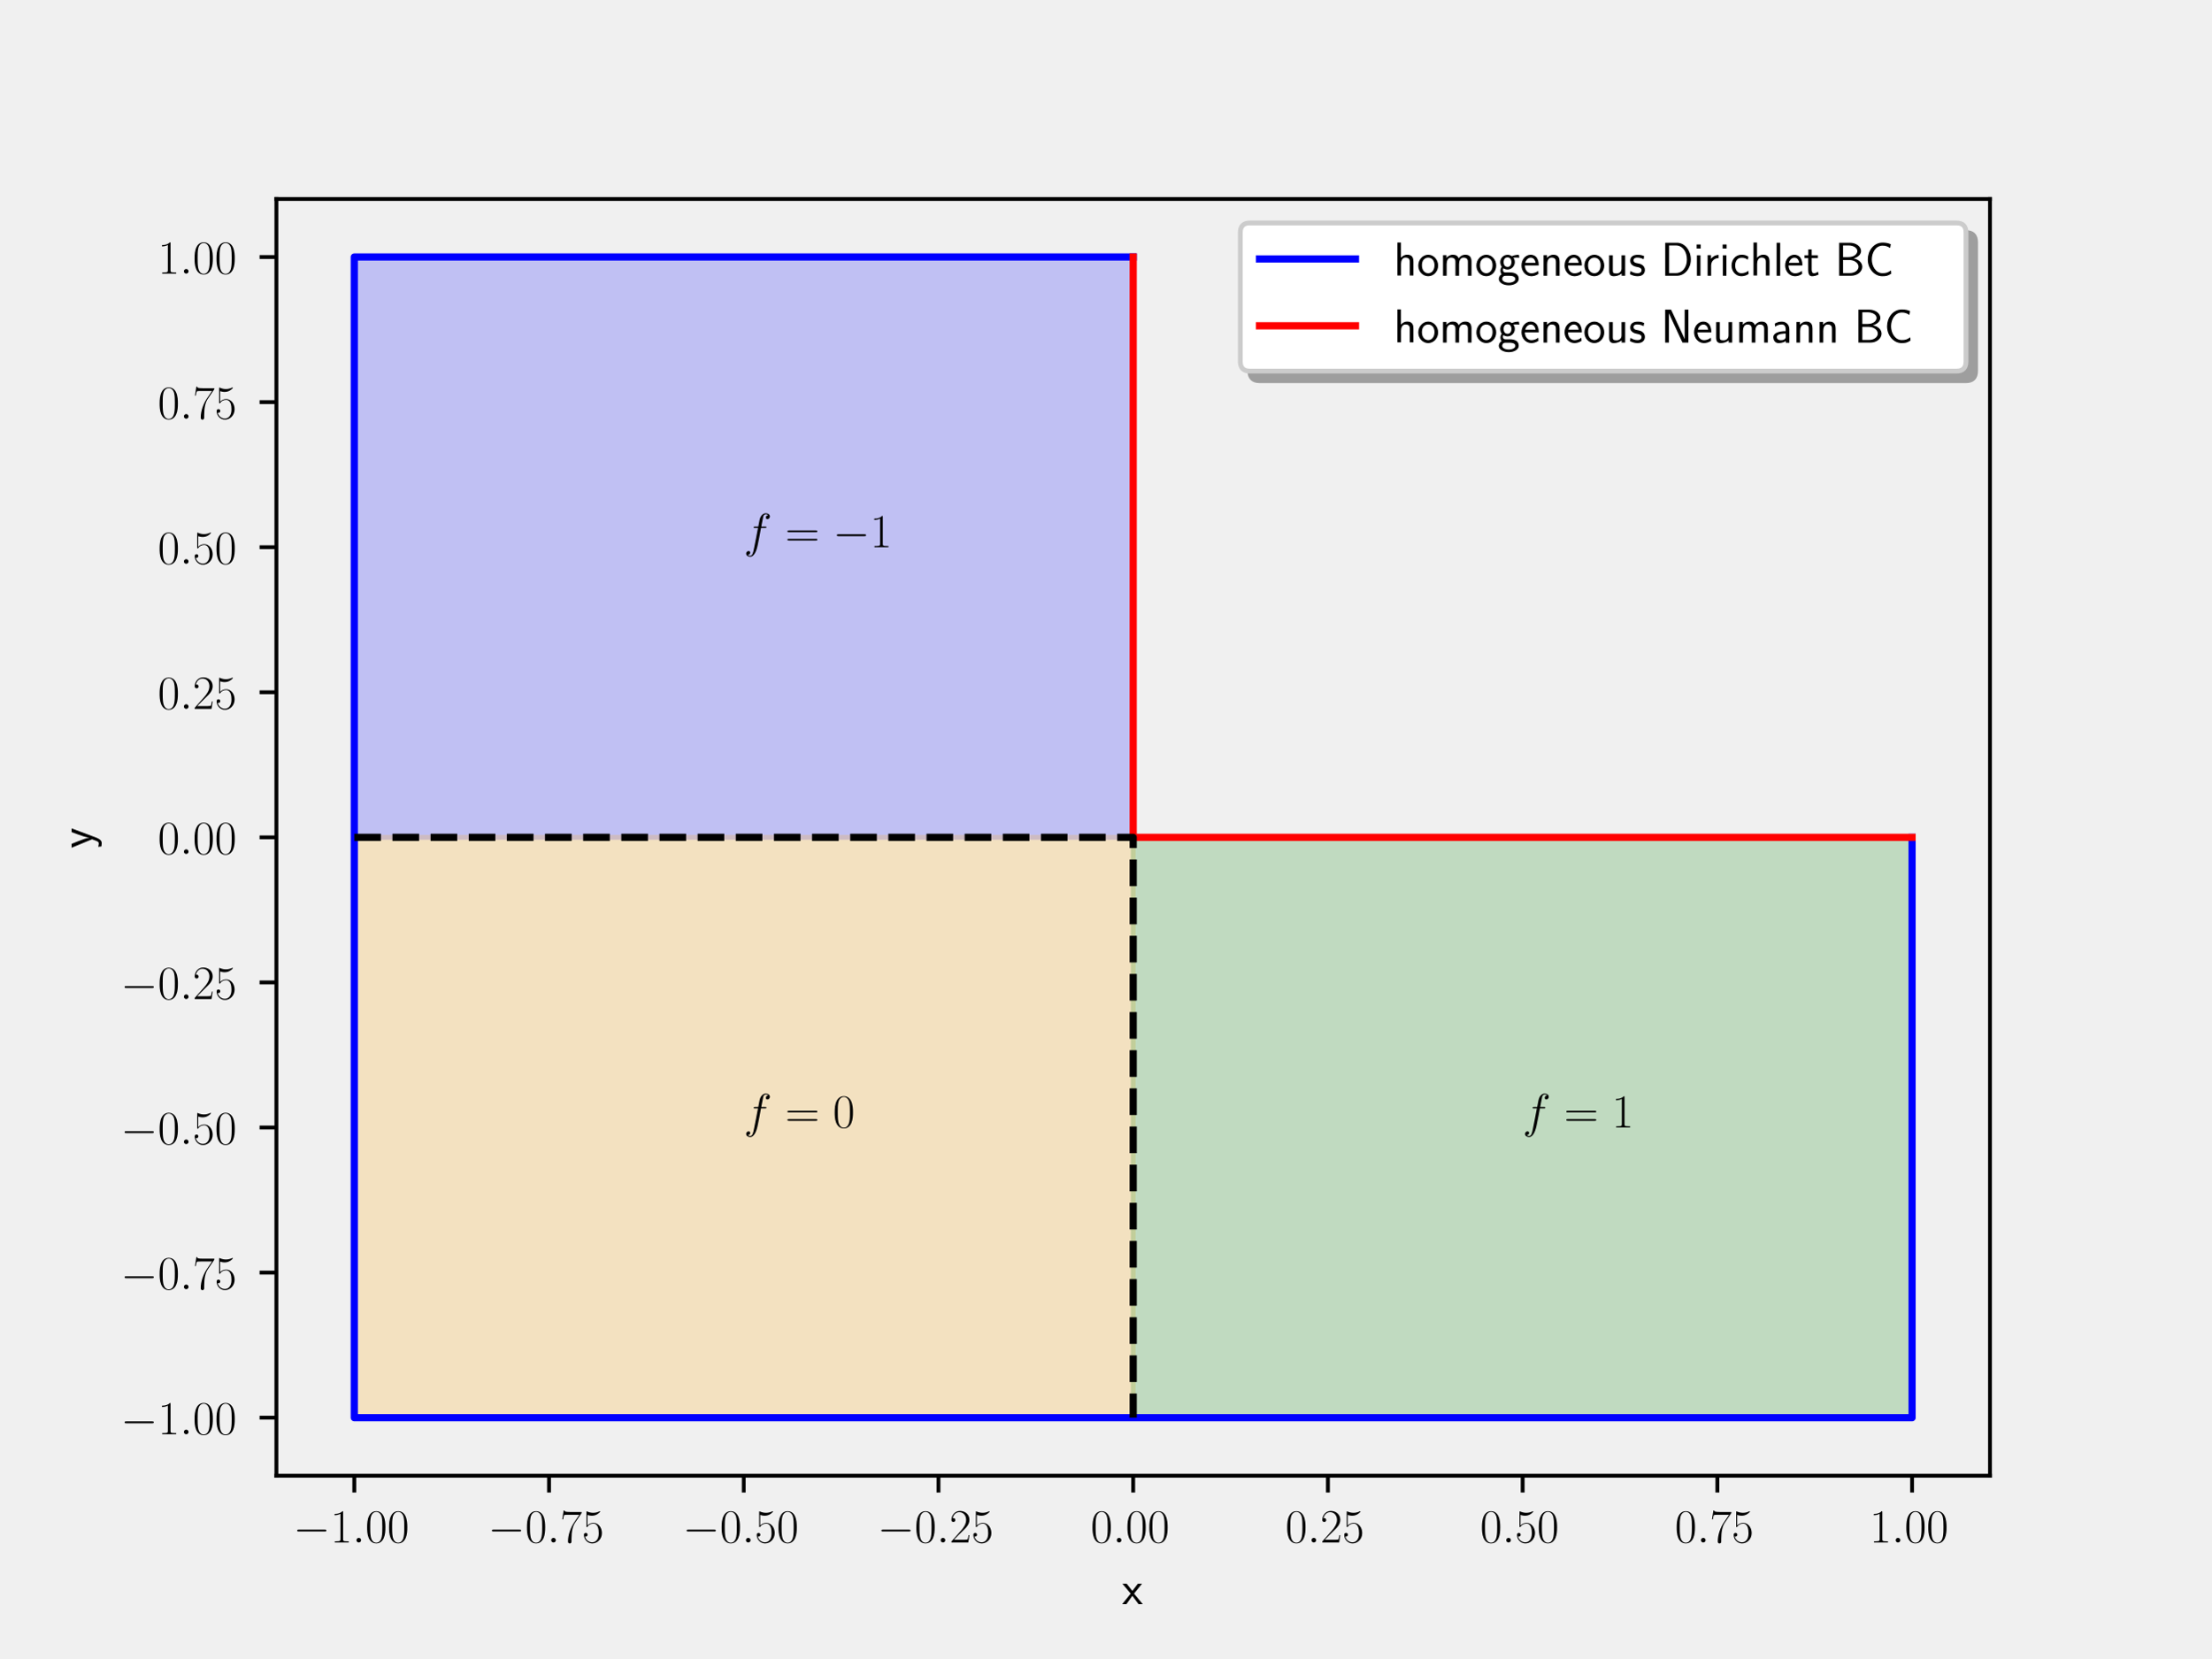
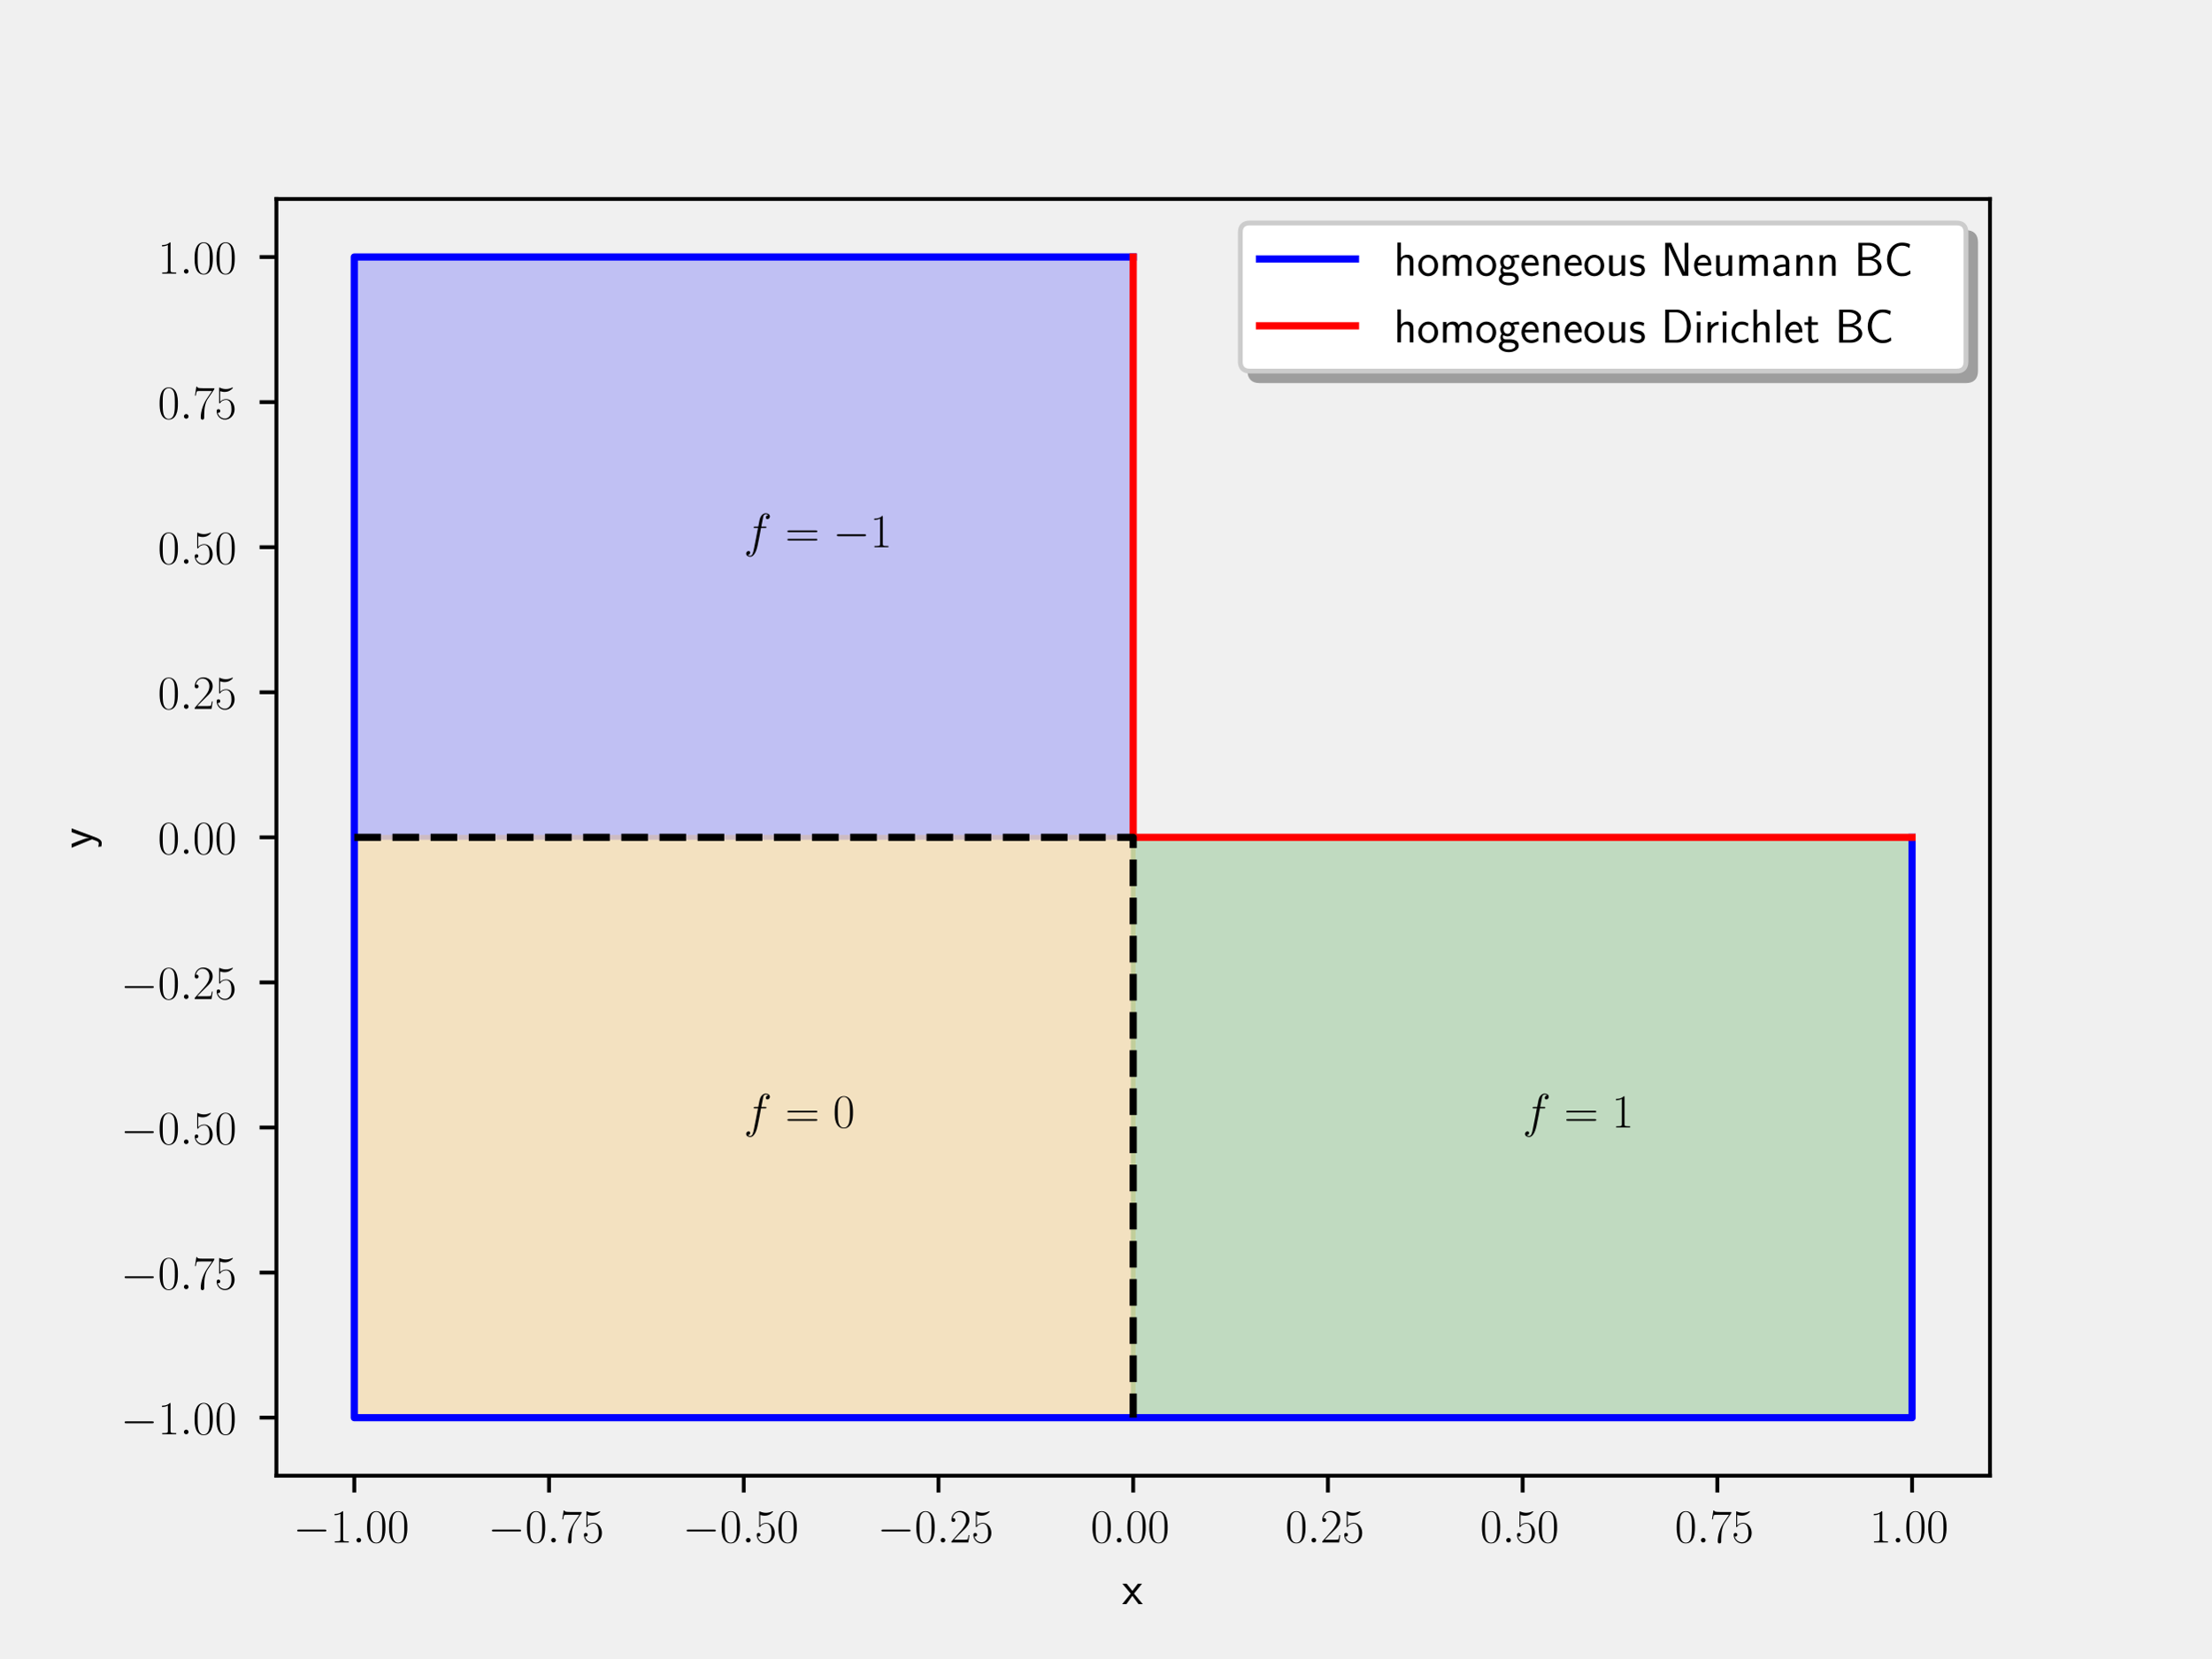
<svg xmlns="http://www.w3.org/2000/svg" xmlns:xlink="http://www.w3.org/1999/xlink" height="345.6pt" version="1.1" viewBox="0 0 460.8 345.6" width="460.8pt">
  <defs>
    <style type="text/css">
*{stroke-linecap:butt;stroke-linejoin:round;}
  </style>
  </defs>
  <g id="figure_1">
    <g id="patch_1">
      <path d="M 0 345.6  L 460.8 345.6  L 460.8 0  L 0 0  z " style="fill:none;" />
    </g>
    <g id="axes_1">
      <g id="patch_2">
        <path d="M 57.6 307.584  L 414.72 307.584  L 414.72 41.472  L 57.6 41.472  z " style="fill:none;" />
      </g>
      <g id="patch_3">
-         <path clip-path="url(#pf3ccd72ac3)" d="M 73.833 174.528  L 73.833 53.568  L 236.16 53.568  L 236.16 174.528  z " style="fill:#0000ff;opacity:0.2;stroke:#0000ff;stroke-linejoin:miter;" />
+         <path clip-path="url(#p05f951694f)" d="M 73.833 174.528  L 73.833 53.568  L 236.16 53.568  L 236.16 174.528  z " style="fill:#0000ff;opacity:0.2;stroke:#0000ff;stroke-linejoin:miter;" />
      </g>
      <g id="patch_4">
-         <path clip-path="url(#pf3ccd72ac3)" d="M 73.833 295.488  L 73.833 174.528  L 236.16 174.528  L 236.16 295.488  z " style="fill:#ffa500;opacity:0.2;stroke:#ffa500;stroke-linejoin:miter;" />
+         <path clip-path="url(#p05f951694f)" d="M 73.833 295.488  L 73.833 174.528  L 236.16 174.528  L 236.16 295.488  z " style="fill:#ffa500;opacity:0.2;stroke:#ffa500;stroke-linejoin:miter;" />
      </g>
      <g id="patch_5">
-         <path clip-path="url(#pf3ccd72ac3)" d="M 236.16 295.488  L 236.16 174.528  L 398.487 174.528  L 398.487 295.488  z " style="fill:#008000;opacity:0.2;stroke:#008000;stroke-linejoin:miter;" />
+         <path clip-path="url(#p05f951694f)" d="M 236.16 295.488  L 236.16 174.528  L 398.487 174.528  L 398.487 295.488  z " style="fill:#008000;opacity:0.2;stroke:#008000;stroke-linejoin:miter;" />
      </g>
      <g id="matplotlib.axis_1">
        <g id="xtick_1">
          <g id="line2d_1">
            <defs>
-               <path d="M 0 0  L 0 3.5  " id="m1224968810" style="stroke:#000000;stroke-width:0.8;" />
+               <path d="M 0 0  L 0 3.5  " id="mea00feb186" style="stroke:#000000;stroke-width:0.8;" />
            </defs>
            <g>
-               <use style="stroke:#000000;stroke-width:0.8;" x="73.833" xlink:href="#m1224968810" y="307.584" />
+               <use style="stroke:#000000;stroke-width:0.8;" x="73.833" xlink:href="#mea00feb186" y="307.584" />
            </g>
          </g>
          <g id="text_1">
            <defs>
              <path d="M 65.906 23  C 67.594 23 69.406 23 69.406 25  C 69.406 27 67.594 27 65.906 27  L 11.797 27  C 10.094 27 8.297 27 8.297 25  C 8.297 23 10.094 23 11.797 23  z " id="CMSY10-0" />
              <path d="M 26.594 63.406  C 26.594 65.5 26.5 65.5 25.094 65.5  C 21.203 61.188 15.297 59.797 9.703 59.797  C 9.406 59.797 8.906 59.797 8.797 59.5  C 8.703 59.297 8.703 59.094 8.703 57  C 11.797 57 17 57.594 21 59.984  L 21 7.203  C 21 3.688 20.797 2.5 12.203 2.5  L 9.203 2.5  L 9.203 0  C 14 0 19 0 23.797 0  C 28.594 0 33.594 0 38.406 0  L 38.406 2.5  L 35.406 2.5  C 26.797 2.5 26.594 3.594 26.594 7.156  z " id="CMR17-49" />
              <path d="M 18.406 4.797  C 18.406 7.688 16 9.672 13.594 9.672  C 10.703 9.672 8.703 7.281 8.703 4.891  C 8.703 2 11.094 0 13.5 0  C 16.406 0 18.406 2.391 18.406 4.797  z " id="CMMI12-58" />
              <path d="M 42 31.641  C 42 37.75 41.906 48.125 37.703 56.109  C 34 63.109 28.094 65.594 22.906 65.594  C 18.094 65.594 12 63.406 8.203 56.203  C 4.203 48.719 3.797 39.438 3.797 31.641  C 3.797 25.953 3.906 17.281 7 9.672  C 11.297 -0.609 19 -2 22.906 -2  C 27.5 -2 34.5 -0.109 38.594 9.375  C 41.594 16.281 42 24.359 42 31.641  z M 22.906 -0.406  C 16.5 -0.406 12.703 5.078 11.297 12.688  C 10.203 18.562 10.203 27.156 10.203 32.75  C 10.203 40.438 10.203 46.828 11.5 52.922  C 13.406 61.391 19 64 22.906 64  C 27 64 32.297 61.297 34.203 53.125  C 35.5 47.438 35.594 40.734 35.594 32.75  C 35.594 26.25 35.594 18.266 34.406 12.375  C 32.297 1.484 26.406 -0.406 22.906 -0.406  z " id="CMR17-48" />
            </defs>
            <g transform="translate(61.10265 321.5025)scale(0.1 -0.1)">
              <use transform="scale(0.996264)" xlink:href="#CMSY10-0" />
              <use transform="translate(77.48747 0)scale(0.996264)" xlink:href="#CMR17-49" />
              <use transform="translate(123.1779 0)scale(0.996264)" xlink:href="#CMMI12-58" />
              <use transform="translate(150.2751 0)scale(0.996264)" xlink:href="#CMR17-48" />
              <use transform="translate(195.9656 0)scale(0.996264)" xlink:href="#CMR17-48" />
            </g>
          </g>
        </g>
        <g id="xtick_2">
          <g id="line2d_2">
            <g>
-               <use style="stroke:#000000;stroke-width:0.8;" x="114.415" xlink:href="#m1224968810" y="307.584" />
+               <use style="stroke:#000000;stroke-width:0.8;" x="114.415" xlink:href="#mea00feb186" y="307.584" />
            </g>
          </g>
          <g id="text_2">
            <defs>
              <path d="M 45.094 61.578  L 45.094 63.766  L 21.594 63.766  C 9.906 63.766 9.703 65.078 9.297 67  L 7.5 67  L 4.594 48.344  L 6.406 48.344  C 6.703 50.234 7.406 55.312 8.594 57.203  C 9.203 58 16.594 58 18.297 58  L 40.297 58  L 29.203 41.578  C 21.797 30.531 16.703 15.609 16.703 2.578  C 16.703 1.391 16.703 -2 20.297 -2  C 23.906 -2 23.906 1.391 23.906 2.672  L 23.906 7.266  C 23.906 23.562 26.703 34.312 31.297 41.188  z " id="CMR17-55" />
              <path d="M 11.406 57.688  C 12.406 57.281 16.5 56 20.703 56  C 30 56 35.094 61.109 38 64.062  C 38 64.953 38 65.5 37.406 65.5  C 37.297 65.5 37.094 65.5 36.297 65.047  C 32.797 63.406 28.703 62.078 23.703 62.078  C 20.703 62.078 16.203 62.484 11.297 64.672  C 10.203 65.172 10 65.172 9.906 65.172  C 9.406 65.172 9.297 65.062 9.297 63.078  L 9.297 34.422  C 9.297 32.641 9.297 32.141 10.297 32.141  C 10.797 32.141 11 32.344 11.5 33.031  C 14.703 37.516 19.094 39.406 24.094 39.406  C 27.594 39.406 35.094 37.219 35.094 20.141  C 35.094 16.953 35.094 11.172 32.094 6.578  C 29.594 2.484 25.703 0.391 21.406 0.391  C 14.797 0.391 8.094 5 6.297 12.719  C 6.703 12.609 7.5 12.422 7.906 12.422  C 9.203 12.422 11.703 13.125 11.703 16.219  C 11.703 18.906 9.797 20 7.906 20  C 5.594 20 4.094 18.594 4.094 15.797  C 4.094 7.094 11 -2 21.594 -2  C 31.906 -2 41.703 6.875 41.703 19.75  C 41.703 31.719 33.906 41 24.203 41  C 19.094 41 14.797 39.109 11.406 35.531  z " id="CMR17-53" />
            </defs>
            <g transform="translate(101.6845 321.5025)scale(0.1 -0.1)">
              <use transform="scale(0.996264)" xlink:href="#CMSY10-0" />
              <use transform="translate(77.48747 0)scale(0.996264)" xlink:href="#CMR17-48" />
              <use transform="translate(123.1779 0)scale(0.996264)" xlink:href="#CMMI12-58" />
              <use transform="translate(150.2751 0)scale(0.996264)" xlink:href="#CMR17-55" />
              <use transform="translate(195.9656 0)scale(0.996264)" xlink:href="#CMR17-53" />
            </g>
          </g>
        </g>
        <g id="xtick_3">
          <g id="line2d_3">
            <g>
-               <use style="stroke:#000000;stroke-width:0.8;" x="154.996" xlink:href="#m1224968810" y="307.584" />
+               <use style="stroke:#000000;stroke-width:0.8;" x="154.996" xlink:href="#mea00feb186" y="307.584" />
            </g>
          </g>
          <g id="text_3">
            <g transform="translate(142.2663 321.5025)scale(0.1 -0.1)">
              <use transform="scale(0.996264)" xlink:href="#CMSY10-0" />
              <use transform="translate(77.48747 0)scale(0.996264)" xlink:href="#CMR17-48" />
              <use transform="translate(123.1779 0)scale(0.996264)" xlink:href="#CMMI12-58" />
              <use transform="translate(150.2751 0)scale(0.996264)" xlink:href="#CMR17-53" />
              <use transform="translate(195.9656 0)scale(0.996264)" xlink:href="#CMR17-48" />
            </g>
          </g>
        </g>
        <g id="xtick_4">
          <g id="line2d_4">
            <g>
-               <use style="stroke:#000000;stroke-width:0.8;" x="195.578" xlink:href="#m1224968810" y="307.584" />
+               <use style="stroke:#000000;stroke-width:0.8;" x="195.578" xlink:href="#mea00feb186" y="307.584" />
            </g>
          </g>
          <g id="text_4">
            <defs>
              <path d="M 41.703 15.453  L 39.906 15.453  C 38.906 8.375 38.094 7.172 37.703 6.562  C 37.203 5.766 30 5.766 28.594 5.766  L 9.406 5.766  C 13 9.672 20 16.75 28.5 24.953  C 34.594 30.734 41.703 37.531 41.703 47.422  C 41.703 59.219 32.297 66 21.797 66  C 10.797 66 4.094 56.312 4.094 47.344  C 4.094 43.438 7 42.938 8.203 42.938  C 9.203 42.938 12.203 43.547 12.203 47.031  C 12.203 50.109 9.594 51 8.203 51  C 7.594 51 7 50.906 6.594 50.703  C 8.5 59.219 14.297 63.406 20.406 63.406  C 29.094 63.406 34.797 56.516 34.797 47.422  C 34.797 38.734 29.703 31.25 24 24.75  L 4.094 2.281  L 4.094 0  L 39.297 0  z " id="CMR17-50" />
            </defs>
            <g transform="translate(182.8481 321.5025)scale(0.1 -0.1)">
              <use transform="scale(0.996264)" xlink:href="#CMSY10-0" />
              <use transform="translate(77.48747 0)scale(0.996264)" xlink:href="#CMR17-48" />
              <use transform="translate(123.1779 0)scale(0.996264)" xlink:href="#CMMI12-58" />
              <use transform="translate(150.2751 0)scale(0.996264)" xlink:href="#CMR17-50" />
              <use transform="translate(195.9656 0)scale(0.996264)" xlink:href="#CMR17-53" />
            </g>
          </g>
        </g>
        <g id="xtick_5">
          <g id="line2d_5">
            <g>
-               <use style="stroke:#000000;stroke-width:0.8;" x="236.16" xlink:href="#m1224968810" y="307.584" />
+               <use style="stroke:#000000;stroke-width:0.8;" x="236.16" xlink:href="#mea00feb186" y="307.584" />
            </g>
          </g>
          <g id="text_5">
            <g transform="translate(227.3043 321.5025)scale(0.1 -0.1)">
              <use transform="scale(0.996264)" xlink:href="#CMR17-48" />
              <use transform="translate(45.69048 0)scale(0.996264)" xlink:href="#CMMI12-58" />
              <use transform="translate(72.78765 0)scale(0.996264)" xlink:href="#CMR17-48" />
              <use transform="translate(118.4781 0)scale(0.996264)" xlink:href="#CMR17-48" />
            </g>
          </g>
        </g>
        <g id="xtick_6">
          <g id="line2d_6">
            <g>
-               <use style="stroke:#000000;stroke-width:0.8;" x="276.742" xlink:href="#m1224968810" y="307.584" />
+               <use style="stroke:#000000;stroke-width:0.8;" x="276.742" xlink:href="#mea00feb186" y="307.584" />
            </g>
          </g>
          <g id="text_6">
            <g transform="translate(267.8861 321.5025)scale(0.1 -0.1)">
              <use transform="scale(0.996264)" xlink:href="#CMR17-48" />
              <use transform="translate(45.69048 0)scale(0.996264)" xlink:href="#CMMI12-58" />
              <use transform="translate(72.78765 0)scale(0.996264)" xlink:href="#CMR17-50" />
              <use transform="translate(118.4781 0)scale(0.996264)" xlink:href="#CMR17-53" />
            </g>
          </g>
        </g>
        <g id="xtick_7">
          <g id="line2d_7">
            <g>
-               <use style="stroke:#000000;stroke-width:0.8;" x="317.324" xlink:href="#m1224968810" y="307.584" />
+               <use style="stroke:#000000;stroke-width:0.8;" x="317.324" xlink:href="#mea00feb186" y="307.584" />
            </g>
          </g>
          <g id="text_7">
            <g transform="translate(308.4679 321.5025)scale(0.1 -0.1)">
              <use transform="scale(0.996264)" xlink:href="#CMR17-48" />
              <use transform="translate(45.69048 0)scale(0.996264)" xlink:href="#CMMI12-58" />
              <use transform="translate(72.78765 0)scale(0.996264)" xlink:href="#CMR17-53" />
              <use transform="translate(118.4781 0)scale(0.996264)" xlink:href="#CMR17-48" />
            </g>
          </g>
        </g>
        <g id="xtick_8">
          <g id="line2d_8">
            <g>
-               <use style="stroke:#000000;stroke-width:0.8;" x="357.905" xlink:href="#m1224968810" y="307.584" />
+               <use style="stroke:#000000;stroke-width:0.8;" x="357.905" xlink:href="#mea00feb186" y="307.584" />
            </g>
          </g>
          <g id="text_8">
            <g transform="translate(349.0497 321.5025)scale(0.1 -0.1)">
              <use transform="scale(0.996264)" xlink:href="#CMR17-48" />
              <use transform="translate(45.69048 0)scale(0.996264)" xlink:href="#CMMI12-58" />
              <use transform="translate(72.78765 0)scale(0.996264)" xlink:href="#CMR17-55" />
              <use transform="translate(118.4781 0)scale(0.996264)" xlink:href="#CMR17-53" />
            </g>
          </g>
        </g>
        <g id="xtick_9">
          <g id="line2d_9">
            <g>
-               <use style="stroke:#000000;stroke-width:0.8;" x="398.487" xlink:href="#m1224968810" y="307.584" />
+               <use style="stroke:#000000;stroke-width:0.8;" x="398.487" xlink:href="#mea00feb186" y="307.584" />
            </g>
          </g>
          <g id="text_9">
            <g transform="translate(389.6316 321.5025)scale(0.1 -0.1)">
              <use transform="scale(0.996264)" xlink:href="#CMR17-49" />
              <use transform="translate(45.69048 0)scale(0.996264)" xlink:href="#CMMI12-58" />
              <use transform="translate(72.78765 0)scale(0.996264)" xlink:href="#CMR17-48" />
              <use transform="translate(118.4781 0)scale(0.996264)" xlink:href="#CMR17-48" />
            </g>
          </g>
        </g>
        <g id="text_10">
          <defs>
            <path d="M 24.797 22.094  L 41.5 42.797  L 32.797 42.797  L 21.297 27.766  L 9.406 42.797  L 0.5 42.797  L 17.797 22.094  L 0 0  L 8.797 0  L 21.297 17.516  L 34.297 0  L 43.094 0  z " id="CMSS17-120" />
          </defs>
          <g transform="translate(233.863 334.3582)scale(0.1 -0.1)">
            <use transform="scale(0.996264)" xlink:href="#CMSS17-120" />
          </g>
        </g>
      </g>
      <g id="matplotlib.axis_2">
        <g id="ytick_1">
          <g id="line2d_10">
            <defs>
-               <path d="M 0 0  L -3.5 0  " id="m1e9ed8ba46" style="stroke:#000000;stroke-width:0.8;" />
+               <path d="M 0 0  L -3.5 0  " id="m600d018827" style="stroke:#000000;stroke-width:0.8;" />
            </defs>
            <g>
-               <use style="stroke:#000000;stroke-width:0.8;" x="57.6" xlink:href="#m1e9ed8ba46" y="295.488" />
+               <use style="stroke:#000000;stroke-width:0.8;" x="57.6" xlink:href="#m600d018827" y="295.488" />
            </g>
          </g>
          <g id="text_11">
            <g transform="translate(25.13984 298.9472)scale(0.1 -0.1)">
              <use transform="scale(0.996264)" xlink:href="#CMSY10-0" />
              <use transform="translate(77.48747 0)scale(0.996264)" xlink:href="#CMR17-49" />
              <use transform="translate(123.1779 0)scale(0.996264)" xlink:href="#CMMI12-58" />
              <use transform="translate(150.2751 0)scale(0.996264)" xlink:href="#CMR17-48" />
              <use transform="translate(195.9656 0)scale(0.996264)" xlink:href="#CMR17-48" />
            </g>
          </g>
        </g>
        <g id="ytick_2">
          <g id="line2d_11">
            <g>
-               <use style="stroke:#000000;stroke-width:0.8;" x="57.6" xlink:href="#m1e9ed8ba46" y="265.248" />
+               <use style="stroke:#000000;stroke-width:0.8;" x="57.6" xlink:href="#m600d018827" y="265.248" />
            </g>
          </g>
          <g id="text_12">
            <g transform="translate(25.13984 268.7072)scale(0.1 -0.1)">
              <use transform="scale(0.996264)" xlink:href="#CMSY10-0" />
              <use transform="translate(77.48747 0)scale(0.996264)" xlink:href="#CMR17-48" />
              <use transform="translate(123.1779 0)scale(0.996264)" xlink:href="#CMMI12-58" />
              <use transform="translate(150.2751 0)scale(0.996264)" xlink:href="#CMR17-55" />
              <use transform="translate(195.9656 0)scale(0.996264)" xlink:href="#CMR17-53" />
            </g>
          </g>
        </g>
        <g id="ytick_3">
          <g id="line2d_12">
            <g>
-               <use style="stroke:#000000;stroke-width:0.8;" x="57.6" xlink:href="#m1e9ed8ba46" y="235.008" />
+               <use style="stroke:#000000;stroke-width:0.8;" x="57.6" xlink:href="#m600d018827" y="235.008" />
            </g>
          </g>
          <g id="text_13">
            <g transform="translate(25.13984 238.4672)scale(0.1 -0.1)">
              <use transform="scale(0.996264)" xlink:href="#CMSY10-0" />
              <use transform="translate(77.48747 0)scale(0.996264)" xlink:href="#CMR17-48" />
              <use transform="translate(123.1779 0)scale(0.996264)" xlink:href="#CMMI12-58" />
              <use transform="translate(150.2751 0)scale(0.996264)" xlink:href="#CMR17-53" />
              <use transform="translate(195.9656 0)scale(0.996264)" xlink:href="#CMR17-48" />
            </g>
          </g>
        </g>
        <g id="ytick_4">
          <g id="line2d_13">
            <g>
-               <use style="stroke:#000000;stroke-width:0.8;" x="57.6" xlink:href="#m1e9ed8ba46" y="204.768" />
+               <use style="stroke:#000000;stroke-width:0.8;" x="57.6" xlink:href="#m600d018827" y="204.768" />
            </g>
          </g>
          <g id="text_14">
            <g transform="translate(25.13984 208.2272)scale(0.1 -0.1)">
              <use transform="scale(0.996264)" xlink:href="#CMSY10-0" />
              <use transform="translate(77.48747 0)scale(0.996264)" xlink:href="#CMR17-48" />
              <use transform="translate(123.1779 0)scale(0.996264)" xlink:href="#CMMI12-58" />
              <use transform="translate(150.2751 0)scale(0.996264)" xlink:href="#CMR17-50" />
              <use transform="translate(195.9656 0)scale(0.996264)" xlink:href="#CMR17-53" />
            </g>
          </g>
        </g>
        <g id="ytick_5">
          <g id="line2d_14">
            <g>
-               <use style="stroke:#000000;stroke-width:0.8;" x="57.6" xlink:href="#m1e9ed8ba46" y="174.528" />
+               <use style="stroke:#000000;stroke-width:0.8;" x="57.6" xlink:href="#m600d018827" y="174.528" />
            </g>
          </g>
          <g id="text_15">
            <g transform="translate(32.88859 177.9872)scale(0.1 -0.1)">
              <use transform="scale(0.996264)" xlink:href="#CMR17-48" />
              <use transform="translate(45.69048 0)scale(0.996264)" xlink:href="#CMMI12-58" />
              <use transform="translate(72.78765 0)scale(0.996264)" xlink:href="#CMR17-48" />
              <use transform="translate(118.4781 0)scale(0.996264)" xlink:href="#CMR17-48" />
            </g>
          </g>
        </g>
        <g id="ytick_6">
          <g id="line2d_15">
            <g>
-               <use style="stroke:#000000;stroke-width:0.8;" x="57.6" xlink:href="#m1e9ed8ba46" y="144.288" />
+               <use style="stroke:#000000;stroke-width:0.8;" x="57.6" xlink:href="#m600d018827" y="144.288" />
            </g>
          </g>
          <g id="text_16">
            <g transform="translate(32.88859 147.7472)scale(0.1 -0.1)">
              <use transform="scale(0.996264)" xlink:href="#CMR17-48" />
              <use transform="translate(45.69048 0)scale(0.996264)" xlink:href="#CMMI12-58" />
              <use transform="translate(72.78765 0)scale(0.996264)" xlink:href="#CMR17-50" />
              <use transform="translate(118.4781 0)scale(0.996264)" xlink:href="#CMR17-53" />
            </g>
          </g>
        </g>
        <g id="ytick_7">
          <g id="line2d_16">
            <g>
-               <use style="stroke:#000000;stroke-width:0.8;" x="57.6" xlink:href="#m1e9ed8ba46" y="114.048" />
+               <use style="stroke:#000000;stroke-width:0.8;" x="57.6" xlink:href="#m600d018827" y="114.048" />
            </g>
          </g>
          <g id="text_17">
            <g transform="translate(32.88859 117.5072)scale(0.1 -0.1)">
              <use transform="scale(0.996264)" xlink:href="#CMR17-48" />
              <use transform="translate(45.69048 0)scale(0.996264)" xlink:href="#CMMI12-58" />
              <use transform="translate(72.78765 0)scale(0.996264)" xlink:href="#CMR17-53" />
              <use transform="translate(118.4781 0)scale(0.996264)" xlink:href="#CMR17-48" />
            </g>
          </g>
        </g>
        <g id="ytick_8">
          <g id="line2d_17">
            <g>
-               <use style="stroke:#000000;stroke-width:0.8;" x="57.6" xlink:href="#m1e9ed8ba46" y="83.808" />
+               <use style="stroke:#000000;stroke-width:0.8;" x="57.6" xlink:href="#m600d018827" y="83.808" />
            </g>
          </g>
          <g id="text_18">
            <g transform="translate(32.88859 87.26725)scale(0.1 -0.1)">
              <use transform="scale(0.996264)" xlink:href="#CMR17-48" />
              <use transform="translate(45.69048 0)scale(0.996264)" xlink:href="#CMMI12-58" />
              <use transform="translate(72.78765 0)scale(0.996264)" xlink:href="#CMR17-55" />
              <use transform="translate(118.4781 0)scale(0.996264)" xlink:href="#CMR17-53" />
            </g>
          </g>
        </g>
        <g id="ytick_9">
          <g id="line2d_18">
            <g>
-               <use style="stroke:#000000;stroke-width:0.8;" x="57.6" xlink:href="#m1e9ed8ba46" y="53.568" />
+               <use style="stroke:#000000;stroke-width:0.8;" x="57.6" xlink:href="#m600d018827" y="53.568" />
            </g>
          </g>
          <g id="text_19">
            <g transform="translate(32.88859 57.02725)scale(0.1 -0.1)">
              <use transform="scale(0.996264)" xlink:href="#CMR17-49" />
              <use transform="translate(45.69048 0)scale(0.996264)" xlink:href="#CMMI12-58" />
              <use transform="translate(72.78765 0)scale(0.996264)" xlink:href="#CMR17-48" />
              <use transform="translate(118.4781 0)scale(0.996264)" xlink:href="#CMR17-48" />
            </g>
          </g>
        </g>
        <g id="text_20">
          <defs>
            <path d="M 41.797 43  L 34 43  C 25.5 20.219 22.594 10.969 22.406 5.984  L 22.297 5.984  C 22 10.875 17.594 22.812 14.094 31.359  L 9.406 43  L 1.297 43  L 19 0.203  C 17.906 -2.781 16.297 -7.266 15.797 -8.266  C 13.594 -13.828 12.094 -13.828 10.5 -13.828  C 10.094 -13.828 6.906 -13.828 3.297 -12.641  L 3.906 -19.203  C 6.406 -19.703 8.906 -20 10.703 -20  C 13.203 -20 18.203 -20 22.797 -7.766  z " id="CMSS17-121" />
          </defs>
          <g transform="translate(19.20266 176.825)rotate(-90)scale(0.1 -0.1)">
            <use transform="scale(0.996264)" xlink:href="#CMSS17-121" />
          </g>
        </g>
      </g>
      <g id="line2d_19">
-         <path clip-path="url(#pf3ccd72ac3)" d="M 236.16 53.568  L 73.833 53.568  L 73.833 174.528  L 73.833 295.488  L 236.16 295.488  L 398.487 295.488  L 398.487 174.528  " style="fill:none;stroke:#0000ff;stroke-linecap:square;stroke-width:1.5;" />
+         <path clip-path="url(#p05f951694f)" d="M 236.16 53.568  L 73.833 53.568  L 73.833 174.528  L 73.833 295.488  L 236.16 295.488  L 398.487 295.488  L 398.487 174.528  " style="fill:none;stroke:#0000ff;stroke-linecap:square;stroke-width:1.5;" />
      </g>
      <g id="line2d_20">
-         <path clip-path="url(#pf3ccd72ac3)" d="M 398.487 174.528  L 236.16 174.528  L 236.16 53.568  " style="fill:none;stroke:#ff0000;stroke-linecap:square;stroke-width:1.5;" />
+         <path clip-path="url(#p05f951694f)" d="M 398.487 174.528  L 236.16 174.528  L 236.16 53.568  " style="fill:none;stroke:#ff0000;stroke-linecap:square;stroke-width:1.5;" />
      </g>
      <g id="line2d_21">
-         <path clip-path="url(#pf3ccd72ac3)" d="M 73.833 174.528  L 236.16 174.528  L 236.16 295.488  " style="fill:none;stroke:#000000;stroke-dasharray:5.55,2.4;stroke-dashoffset:0;stroke-width:1.5;" />
+         <path clip-path="url(#p05f951694f)" d="M 73.833 174.528  L 236.16 174.528  L 236.16 295.488  " style="fill:none;stroke:#000000;stroke-dasharray:5.55,2.4;stroke-dashoffset:0;stroke-width:1.5;" />
      </g>
      <g id="patch_6">
        <path d="M 57.6 307.584  L 57.6 41.472  " style="fill:none;stroke:#000000;stroke-linecap:square;stroke-linejoin:miter;stroke-width:0.8;" />
      </g>
      <g id="patch_7">
        <path d="M 414.72 307.584  L 414.72 41.472  " style="fill:none;stroke:#000000;stroke-linecap:square;stroke-linejoin:miter;stroke-width:0.8;" />
      </g>
      <g id="patch_8">
        <path d="M 57.6 307.584  L 414.72 307.584  " style="fill:none;stroke:#000000;stroke-linecap:square;stroke-linejoin:miter;stroke-width:0.8;" />
      </g>
      <g id="patch_9">
        <path d="M 57.6 41.472  L 414.72 41.472  " style="fill:none;stroke:#000000;stroke-linecap:square;stroke-linejoin:miter;stroke-width:0.8;" />
      </g>
      <g id="text_21">
        <defs>
          <path d="M 44.594 40.094  C 46.594 40.094 47.406 40.094 47.406 42  C 47.406 43 46.594 43 44.797 43  L 36.703 43  C 38.594 53.578 40 60.891 40.797 64.172  C 41.406 66.641 43.5 69 46.094 69  C 48.203 69 50.297 68.094 51.297 67.156  C 47.406 66.75 46.203 63.781 46.203 62.016  C 46.203 59.953 47.703 58.734 49.594 58.734  C 51.594 58.734 54.594 60.469 54.594 64.359  C 54.594 68.641 50.406 71 46 71  C 41.703 71 37.5 67.719 35.5 63.719  C 33.703 60.125 32.703 56.422 30.406 43  L 23.703 43  C 21.797 43 20.797 43 20.797 41.203  C 20.797 40.094 21.406 40.094 23.406 40.094  L 29.797 40.094  C 28 30.875 23.906 8.469 21.594 -2.141  C 19.906 -10.766 18.406 -18 13.406 -18  C 13.094 -18 10.203 -18 8.406 -16.109  C 13.5 -15.703 13.5 -11.344 13.5 -11.25  C 13.5 -9.266 12 -8.078 10.094 -8.078  C 8.094 -8.078 5.094 -9.766 5.094 -13.547  C 5.094 -17.812 9.5 -20 13.406 -20  C 23.594 -20 27.797 -1.844 28.906 3.109  C 30.703 10.75 35.594 37.125 36.094 40.094  z " id="CMMI12-102" />
          <path d="M 64.297 31.516  C 65.797 31.516 67.297 31.516 67.297 33.203  C 67.297 35 65.594 35 63.906 35  L 8 35  C 6.297 35 4.594 35 4.594 33.203  C 4.594 31.516 6.094 31.516 7.594 31.516  z M 63.906 14  C 65.594 14 67.297 14 67.297 15.797  C 67.297 17.484 65.797 17.484 64.297 17.484  L 7.594 17.484  C 6.094 17.484 4.594 17.484 4.594 15.797  C 4.594 14 6.297 14 8 14  z " id="CMR17-61" />
        </defs>
        <g transform="translate(154.9964 114.048)scale(0.1 -0.1)">
          <use transform="scale(0.996264)" xlink:href="#CMMI12-102" />
          <use transform="translate(86.39431 0)scale(0.996264)" xlink:href="#CMR17-61" />
          <use transform="translate(185.7831 0)scale(0.996264)" xlink:href="#CMSY10-0" />
          <use transform="translate(263.2706 0)scale(0.996264)" xlink:href="#CMR17-49" />
        </g>
      </g>
      <g id="text_22">
        <g transform="translate(154.9964 235.008)scale(0.1 -0.1)">
          <use transform="scale(0.996264)" xlink:href="#CMMI12-102" />
          <use transform="translate(86.39431 0)scale(0.996264)" xlink:href="#CMR17-61" />
          <use transform="translate(185.7831 0)scale(0.996264)" xlink:href="#CMR17-48" />
        </g>
      </g>
      <g id="text_23">
        <g transform="translate(317.3236 235.008)scale(0.1 -0.1)">
          <use transform="scale(0.996264)" xlink:href="#CMMI12-102" />
          <use transform="translate(86.39431 0)scale(0.996264)" xlink:href="#CMR17-61" />
          <use transform="translate(185.7831 0)scale(0.996264)" xlink:href="#CMR17-49" />
        </g>
      </g>
      <g id="legend_1">
        <g id="patch_10">
          <path d="M 262.485 79.346  L 409.72 79.346  Q 411.72 79.346 411.72 77.346  L 411.72 50.472  Q 411.72 48.472 409.72 48.472  L 262.485 48.472  Q 260.485 48.472 260.485 50.472  L 260.485 77.346  Q 260.485 79.346 262.485 79.346  z " style="fill:#4c4c4c;opacity:0.5;stroke:#4c4c4c;stroke-linejoin:miter;" />
        </g>
        <g id="patch_11">
          <path d="M 260.485 77.346  L 407.72 77.346  Q 409.72 77.346 409.72 75.346  L 409.72 48.472  Q 409.72 46.472 407.72 46.472  L 260.485 46.472  Q 258.485 46.472 258.485 48.472  L 258.485 75.346  Q 258.485 77.346 260.485 77.346  z " style="fill:#ffffff;stroke:#cccccc;stroke-linejoin:miter;" />
        </g>
        <g id="line2d_22">
          <path d="M 262.485 53.972  L 282.485 53.972  " style="fill:none;stroke:#0000ff;stroke-linecap:square;stroke-width:1.5;" />
        </g>
        <g id="line2d_23" />
        <g id="text_24">
          <defs>
            <path d="M 40.906 29.547  C 40.906 35.812 39.406 44.062 28.094 44.062  C 21.797 44.062 17.703 40.984 14.797 37.609  L 14.797 69.5  L 7.406 69.5  L 7.406 0.5  L 15 0.5  L 15 24.578  C 15 30.828 17.406 38 24.203 38  C 33 38 33.297 32.125 33.297 28.734  L 33.297 0.5  L 40.906 0.5  z " id="CMSS17-104" />
            <path d="M 44.203 21.188  C 44.203 34 34.703 44 23.5 44  C 12 44 2.703 33.703 2.703 21.188  C 2.703 8.5 12.297 -1 23.406 -1  C 34.797 -1 44.203 8.797 44.203 21.188  z M 23.5 5.266  C 16.406 5.266 10.297 11.078 10.297 22  C 10.297 33.609 17.406 37.922 23.406 37.922  C 29.906 37.922 36.594 33.219 36.594 22  C 36.594 10.672 30.094 5.266 23.5 5.266  z " id="CMSS17-111" />
            <path d="M 67 29.328  C 67 36.062 65.297 44 54.094 44  C 46.594 44 42.094 39.312 40.094 36.422  C 38.297 41.719 34.094 44 28.094 44  C 21.297 44 17 40.125 14.703 37.328  L 14.703 43.094  L 7.406 43.094  L 7.406 0  L 15 0  L 15 24.359  C 15 30.297 17.203 37.938 24.297 37.938  C 33.406 37.938 33.406 31.5 33.406 28.578  L 33.406 0  L 41 0  L 41 24.359  C 41 30.297 43.203 37.938 50.297 37.938  C 59.406 37.938 59.406 31.5 59.406 28.578  L 59.406 0  L 67 0  z " id="CMSS17-109" />
            <path d="M 44.5 43.875  C 38.797 43.875 33.906 42.781 29.906 40.891  C 26.594 43.391 23.203 43.875 20.906 43.875  C 12.203 43.875 5.594 36.703 5.594 28.344  C 5.594 22.938 8.594 18.859 8.797 18.672  C 7 16.172 6 13.484 6 10.5  C 6 7 7.406 4.516 8.5 3.125  C 3.297 -0.047 2.594 -4.906 2.594 -6.797  C 2.594 -14.031 11.703 -20 23.406 -20  C 35.203 -20 44.297 -14.031 44.297 -6.688  C 44.297 7 29 7 24.797 7  L 16.703 7  C 15.203 7 11.203 7 11.203 12.359  C 11.203 14.391 12.094 15.688 12.203 15.781  C 13.703 14.688 16.797 13 20.906 13  C 29.203 13 36.094 19.969 36.094 28.547  C 36.094 33.312 33.906 36.797 33 38  L 33.297 38  C 33.594 38 37.797 38 39.297 38  C 42.5 38 42.797 37.953 45.594 37.797  z M 20.906 18.469  C 17.5 18.469 12.703 20.547 12.703 28.484  C 12.703 37.109 18.203 38.5 20.797 38.5  C 24.203 38.5 29 36.422 29 28.484  C 29 19.859 23.5 18.469 20.906 18.469  z M 24.703 -0.156  C 27.094 -0.156 37.203 -0.156 37.203 -6.906  C 37.203 -11.156 31 -14.516 23.5 -14.516  C 15.906 -14.516 9.703 -11.25 9.703 -6.797  C 9.703 -6.297 9.703 -0.156 16.594 -0.156  z " id="CMSS17-103" />
            <path d="M 39.094 21.516  C 39.094 24.844 38.906 31.297 35.703 36.641  C 32.203 42.391 26.5 44 22.203 44  C 11.797 44 3 34.188 3 21.484  C 3 9.094 12.094 -1 23.594 -1  C 28.094 -1 33.594 0.297 38.594 3.875  C 38.594 4.281 38.406 6.469 38.297 6.562  C 38.297 6.766 38 9.844 38 10.25  C 33.203 6.359 27.703 5.078 23.703 5.078  C 17.297 5.078 10.406 10.422 10.094 21.516  z M 10.906 27  C 12.203 32.562 16.594 37.828 22.203 37.828  C 23.703 37.828 30.703 37.828 32.5 27  z " id="CMSS17-101" />
            <path d="M 40.906 29.328  C 40.906 35.672 39.406 44 28.094 44  C 21.703 44 17.5 40.719 14.703 37.328  L 14.703 43.094  L 7.406 43.094  L 7.406 0  L 15 0  L 15 24.359  C 15 30.688 17.406 37.938 24.203 37.938  C 33 37.938 33.297 32 33.297 28.578  L 33.297 0  L 40.906 0  z " id="CMSS17-110" />
            <path d="M 40.906 42.797  L 33.297 42.797  L 33.297 15.188  C 33.297 7.781 27.906 4.781 22.203 4.781  C 15.594 4.781 15 6.984 15 11.078  L 15 42.797  L 7.406 42.797  L 7.406 10.594  C 7.406 2.797 10.094 -1 17 -1  C 20.406 -1 28.094 -0.203 33.5 4.781  L 33.5 0  L 40.906 0  z " id="CMSS17-117" />
            <path d="M 32.203 41.047  C 26.297 43.859 21.703 43.859 18.703 43.859  C 11.594 43.859 3.094 41.375 3.094 31.297  C 3.094 21.234 14.094 19.031 17.094 18.422  C 21.703 17.531 26.797 16.531 26.797 11.562  C 26.797 5.266 19.594 5.266 18.297 5.266  C 14.297 5.266 8.797 6.359 3.797 9.969  L 2.594 3.281  C 8.297 0 13.797 -1 18.406 -1  C 30.703 -1 33.797 6.5 33.797 12.203  C 33.797 17.094 31 20.391 29.094 21.891  C 25.797 24.5 24.594 24.797 16.406 26.5  C 15 26.703 10.094 27.797 10.094 32.281  C 10.094 38 16.406 38 17.797 38  C 24.297 38 28.297 35.984 31 34.5  z " id="CMSS17-115" />
+             <path d="M 22.906 65.312  L 21.094 69  L 8.797 69  L 8.797 0  L 16.594 0  L 16.594 61.344  L 16.703 61.438  C 17.406 59.641 17.797 58.75 21.906 49.906  L 43.297 3.688  L 45.094 0  L 57.406 0  L 57.406 69  L 49.594 69  L 49.594 7.656  L 49.5 7.547  C 48.797 9.344 48.406 10.234 44.297 19.078  z " id="CMSS17-78" />
+             <path d="M 37.594 27.984  C 37.594 37.375 30.906 43.875 21.906 43.875  C 17.5 43.875 12.703 43.078 7.203 39.891  L 7.797 33.359  C 10.297 35.125 14.594 38 21.797 38  C 26.906 38 30 34.062 30 27.844  L 30 24  C 14 24 4 19.344 4 11.344  C 4 7.203 6.5 -1 14.797 -1  C 16.297 -1 24.406 -1 30.203 3.391  L 30.203 -0.297  L 37.594 -0.297  z M 30 12.75  C 30 10.953 30 8.562 27 6.781  C 24.406 5.078 21.094 5.078 19.703 5.078  C 14.703 5.078 11.297 7.984 11.297 11.625  C 11.297 18.922 26.906 18.922 30 18.922  z " id="CMSS17-97" />
+             <path d="M 8.906 69  L 8.906 0  L 33.797 0  C 47.406 0 57.297 8.969 57.297 18.75  C 57.297 26.328 50.797 34 39.094 36.203  C 52.094 39.969 54.703 47.5 54.703 51.766  C 54.703 60.672 44.906 69 31.203 69  z M 17 39  L 17 63.422  L 28.5 63.422  C 38.797 63.422 46.906 58.188 46.906 51.656  C 46.906 45.719 40.5 39 27.594 39  z M 17 5.578  L 17 32.922  L 30.297 32.922  C 41.094 32.922 49.406 26.234 49.406 18.844  C 49.406 12.062 42.094 5.578 31 5.578  z " id="CMSS17-66" />
+             <path d="M 54.703 11.156  C 48 6.672 44.906 5.375 36.797 5.375  C 22.797 5.375 14.594 20.359 14.594 34.047  C 14.594 48.625 23 63 37.203 63  C 43.594 63 47.797 61.219 52.906 58.047  L 54.297 65.891  C 49.5 68.281 43.406 69.375 37.297 69.375  C 18.094 69.375 6.203 51.812 6.203 34.047  C 6.203 14.484 20.297 -1 36.297 -1  C 44.906 -1 47.906 -0.297 55.297 4.375  z " id="CMSS17-67" />
+           </defs>
+           <g transform="translate(290.4853 57.472)scale(0.1 -0.1)">
+             <use transform="scale(0.996264)" xlink:href="#CMSS17-104" />
+             <use transform="translate(48.20494 0)scale(0.996264)" xlink:href="#CMSS17-111" />
+             <use transform="translate(95.04857 0)scale(0.996264)" xlink:href="#CMSS17-109" />
+             <use transform="translate(169.2778 0)scale(0.996264)" xlink:href="#CMSS17-111" />
+             <use transform="translate(216.1214 0)scale(0.996264)" xlink:href="#CMSS17-103" />
+             <use transform="translate(262.9651 0)scale(0.996264)" xlink:href="#CMSS17-101" />
+             <use transform="translate(304.6039 0)scale(0.996264)" xlink:href="#CMSS17-110" />
+             <use transform="translate(352.8088 0)scale(0.996264)" xlink:href="#CMSS17-101" />
+             <use transform="translate(394.4477 0)scale(0.996264)" xlink:href="#CMSS17-111" />
+             <use transform="translate(441.2913 0)scale(0.996264)" xlink:href="#CMSS17-117" />
+             <use transform="translate(489.4962 0)scale(0.996264)" xlink:href="#CMSS17-115" />
+             <use transform="translate(556.6389 0)scale(0.996264)" xlink:href="#CMSS17-78" />
+             <use transform="translate(622.7004 0)scale(0.996264)" xlink:href="#CMSS17-101" />
+             <use transform="translate(664.3392 0)scale(0.996264)" xlink:href="#CMSS17-117" />
+             <use transform="translate(712.5442 0)scale(0.996264)" xlink:href="#CMSS17-109" />
+             <use transform="translate(786.7734 0)scale(0.996264)" xlink:href="#CMSS17-97" />
+             <use transform="translate(831.6953 0)scale(0.996264)" xlink:href="#CMSS17-110" />
+             <use transform="translate(879.9003 0)scale(0.996264)" xlink:href="#CMSS17-110" />
+             <use transform="translate(959.3343 0)scale(0.996264)" xlink:href="#CMSS17-66" />
+             <use transform="translate(1021.672 0)scale(0.996264)" xlink:href="#CMSS17-67" />
+           </g>
+         </g>
+         <g id="line2d_24">
+           <path d="M 262.485 67.909  L 282.485 67.909  " style="fill:none;stroke:#ff0000;stroke-linecap:square;stroke-width:1.5;" />
+         </g>
+         <g id="line2d_25" />
+         <g id="text_25">
+           <defs>
            <path d="M 8.906 69  L 8.906 0  L 33.5 0  C 49.906 0 62.5 15.312 62.5 33.906  C 62.5 53.094 49.906 69 33.5 69  z M 17.094 5.578  L 17.094 63.422  L 31.297 63.422  C 44.703 63.422 54.297 51.203 54.297 33.906  C 54.297 17.297 44.797 5.578 31.297 5.578  z " id="CMSS17-68" />
            <path d="M 15.297 65.359  L 6.906 65.359  L 6.906 57  L 15.297 57  z M 14.797 42.797  L 7.406 42.797  L 7.406 0  L 14.797 0  z " id="CMSS17-105" />
            <path d="M 14.906 21.297  C 14.906 30.703 21.797 37 30.594 37  L 30.594 43.578  C 24.203 43.578 18.203 40.391 14.594 35.203  L 14.594 43.094  L 7.5 43.094  L 7.5 0  L 14.906 0  z " id="CMSS17-114" />
            <path d="M 38.5 39.703  C 38.5 40.391 33.906 42.406 32.703 42.797  C 29.406 44 25.203 44 24.094 44  C 11.094 44 3.297 32.703 3.297 21.297  C 3.297 9.297 12 -1 23.703 -1  C 30.406 -1 35.203 1.188 39.094 3.781  L 38.5 10.375  C 34.203 7.078 29.203 5.266 23.797 5.266  C 16 5.266 10.906 12.094 10.906 21.391  C 10.906 28.609 14.203 37.719 24.203 37.719  C 29.703 37.719 32.797 36.609 37.406 33.516  z " id="CMSS17-99" />
            <path d="M 14.797 69  L 7.406 69  L 7.406 0  L 14.797 0  z " id="CMSS17-108" />
            <path d="M 16.703 37  L 29.703 37  L 29.703 42.766  L 16.703 42.766  L 16.703 55  L 9.594 55  L 9.594 42.766  L 1.703 42.766  L 1.703 37  L 9.406 37  L 9.406 11.703  C 9.406 6 10.703 -1 17.297 -1  C 22.297 -1 26.906 0.391 31.297 2.688  L 29.703 8.562  C 27.297 6.469 24.406 5.266 21.297 5.266  C 16.906 5.266 16.703 10.875 16.703 13.375  z " id="CMSS17-116" />
-             <path d="M 8.906 69  L 8.906 0  L 33.797 0  C 47.406 0 57.297 8.969 57.297 18.75  C 57.297 26.328 50.797 34 39.094 36.203  C 52.094 39.969 54.703 47.5 54.703 51.766  C 54.703 60.672 44.906 69 31.203 69  z M 17 39  L 17 63.422  L 28.5 63.422  C 38.797 63.422 46.906 58.188 46.906 51.656  C 46.906 45.719 40.5 39 27.594 39  z M 17 5.578  L 17 32.922  L 30.297 32.922  C 41.094 32.922 49.406 26.234 49.406 18.844  C 49.406 12.062 42.094 5.578 31 5.578  z " id="CMSS17-66" />
-             <path d="M 54.703 11.156  C 48 6.672 44.906 5.375 36.797 5.375  C 22.797 5.375 14.594 20.359 14.594 34.047  C 14.594 48.625 23 63 37.203 63  C 43.594 63 47.797 61.219 52.906 58.047  L 54.297 65.891  C 49.5 68.281 43.406 69.375 37.297 69.375  C 18.094 69.375 6.203 51.812 6.203 34.047  C 6.203 14.484 20.297 -1 36.297 -1  C 44.906 -1 47.906 -0.297 55.297 4.375  z " id="CMSS17-67" />
          </defs>
-           <g transform="translate(290.4853 57.472)scale(0.1 -0.1)">
+           <g transform="translate(290.4853 71.40918)scale(0.1 -0.1)">
            <use transform="scale(0.996264)" xlink:href="#CMSS17-104" />
            <use transform="translate(48.20494 0)scale(0.996264)" xlink:href="#CMSS17-111" />
            <use transform="translate(95.04857 0)scale(0.996264)" xlink:href="#CMSS17-109" />
            <use transform="translate(169.2778 0)scale(0.996264)" xlink:href="#CMSS17-111" />
            <use transform="translate(216.1214 0)scale(0.996264)" xlink:href="#CMSS17-103" />
            <use transform="translate(262.9651 0)scale(0.996264)" xlink:href="#CMSS17-101" />
            <use transform="translate(304.6039 0)scale(0.996264)" xlink:href="#CMSS17-110" />
            <use transform="translate(352.8088 0)scale(0.996264)" xlink:href="#CMSS17-101" />
            <use transform="translate(394.4477 0)scale(0.996264)" xlink:href="#CMSS17-111" />
            <use transform="translate(441.2913 0)scale(0.996264)" xlink:href="#CMSS17-117" />
            <use transform="translate(489.4962 0)scale(0.996264)" xlink:href="#CMSS17-115" />
            <use transform="translate(556.6389 0)scale(0.996264)" xlink:href="#CMSS17-68" />
            <use transform="translate(624.1817 0)scale(0.996264)" xlink:href="#CMSS17-105" />
            <use transform="translate(646.3624 0)scale(0.996264)" xlink:href="#CMSS17-114" />
            <use transform="translate(678.2722 0)scale(0.996264)" xlink:href="#CMSS17-105" />
            <use transform="translate(700.4529 0)scale(0.996264)" xlink:href="#CMSS17-99" />
            <use transform="translate(742.0918 0)scale(0.996264)" xlink:href="#CMSS17-104" />
            <use transform="translate(790.2967 0)scale(0.996264)" xlink:href="#CMSS17-108" />
            <use transform="translate(812.4774 0)scale(0.996264)" xlink:href="#CMSS17-101" />
            <use transform="translate(854.1162 0)scale(0.996264)" xlink:href="#CMSS17-116" />
            <use transform="translate(919.1769 0)scale(0.996264)" xlink:href="#CMSS17-66" />
            <use transform="translate(981.515 0)scale(0.996264)" xlink:href="#CMSS17-67" />
          </g>
        </g>
-         <g id="line2d_24">
-           <path d="M 262.485 67.909  L 282.485 67.909  " style="fill:none;stroke:#ff0000;stroke-linecap:square;stroke-width:1.5;" />
-         </g>
-         <g id="line2d_25" />
-         <g id="text_25">
-           <defs>
-             <path d="M 22.906 65.312  L 21.094 69  L 8.797 69  L 8.797 0  L 16.594 0  L 16.594 61.344  L 16.703 61.438  C 17.406 59.641 17.797 58.75 21.906 49.906  L 43.297 3.688  L 45.094 0  L 57.406 0  L 57.406 69  L 49.594 69  L 49.594 7.656  L 49.5 7.547  C 48.797 9.344 48.406 10.234 44.297 19.078  z " id="CMSS17-78" />
-             <path d="M 37.594 27.984  C 37.594 37.375 30.906 43.875 21.906 43.875  C 17.5 43.875 12.703 43.078 7.203 39.891  L 7.797 33.359  C 10.297 35.125 14.594 38 21.797 38  C 26.906 38 30 34.062 30 27.844  L 30 24  C 14 24 4 19.344 4 11.344  C 4 7.203 6.5 -1 14.797 -1  C 16.297 -1 24.406 -1 30.203 3.391  L 30.203 -0.297  L 37.594 -0.297  z M 30 12.75  C 30 10.953 30 8.562 27 6.781  C 24.406 5.078 21.094 5.078 19.703 5.078  C 14.703 5.078 11.297 7.984 11.297 11.625  C 11.297 18.922 26.906 18.922 30 18.922  z " id="CMSS17-97" />
-           </defs>
-           <g transform="translate(290.4853 71.40918)scale(0.1 -0.1)">
-             <use transform="scale(0.996264)" xlink:href="#CMSS17-104" />
-             <use transform="translate(48.20494 0)scale(0.996264)" xlink:href="#CMSS17-111" />
-             <use transform="translate(95.04857 0)scale(0.996264)" xlink:href="#CMSS17-109" />
-             <use transform="translate(169.2778 0)scale(0.996264)" xlink:href="#CMSS17-111" />
-             <use transform="translate(216.1214 0)scale(0.996264)" xlink:href="#CMSS17-103" />
-             <use transform="translate(262.9651 0)scale(0.996264)" xlink:href="#CMSS17-101" />
-             <use transform="translate(304.6039 0)scale(0.996264)" xlink:href="#CMSS17-110" />
-             <use transform="translate(352.8088 0)scale(0.996264)" xlink:href="#CMSS17-101" />
-             <use transform="translate(394.4477 0)scale(0.996264)" xlink:href="#CMSS17-111" />
-             <use transform="translate(441.2913 0)scale(0.996264)" xlink:href="#CMSS17-117" />
-             <use transform="translate(489.4962 0)scale(0.996264)" xlink:href="#CMSS17-115" />
-             <use transform="translate(556.6389 0)scale(0.996264)" xlink:href="#CMSS17-78" />
-             <use transform="translate(622.7004 0)scale(0.996264)" xlink:href="#CMSS17-101" />
-             <use transform="translate(664.3392 0)scale(0.996264)" xlink:href="#CMSS17-117" />
-             <use transform="translate(712.5442 0)scale(0.996264)" xlink:href="#CMSS17-109" />
-             <use transform="translate(786.7734 0)scale(0.996264)" xlink:href="#CMSS17-97" />
-             <use transform="translate(831.6953 0)scale(0.996264)" xlink:href="#CMSS17-110" />
-             <use transform="translate(879.9003 0)scale(0.996264)" xlink:href="#CMSS17-110" />
-             <use transform="translate(959.3343 0)scale(0.996264)" xlink:href="#CMSS17-66" />
-             <use transform="translate(1021.672 0)scale(0.996264)" xlink:href="#CMSS17-67" />
-           </g>
-         </g>
      </g>
    </g>
  </g>
  <defs>
-     <clipPath id="pf3ccd72ac3">
+     <clipPath id="p05f951694f">
      <rect height="266.112" width="357.12" x="57.6" y="41.472" />
    </clipPath>
  </defs>
</svg>
